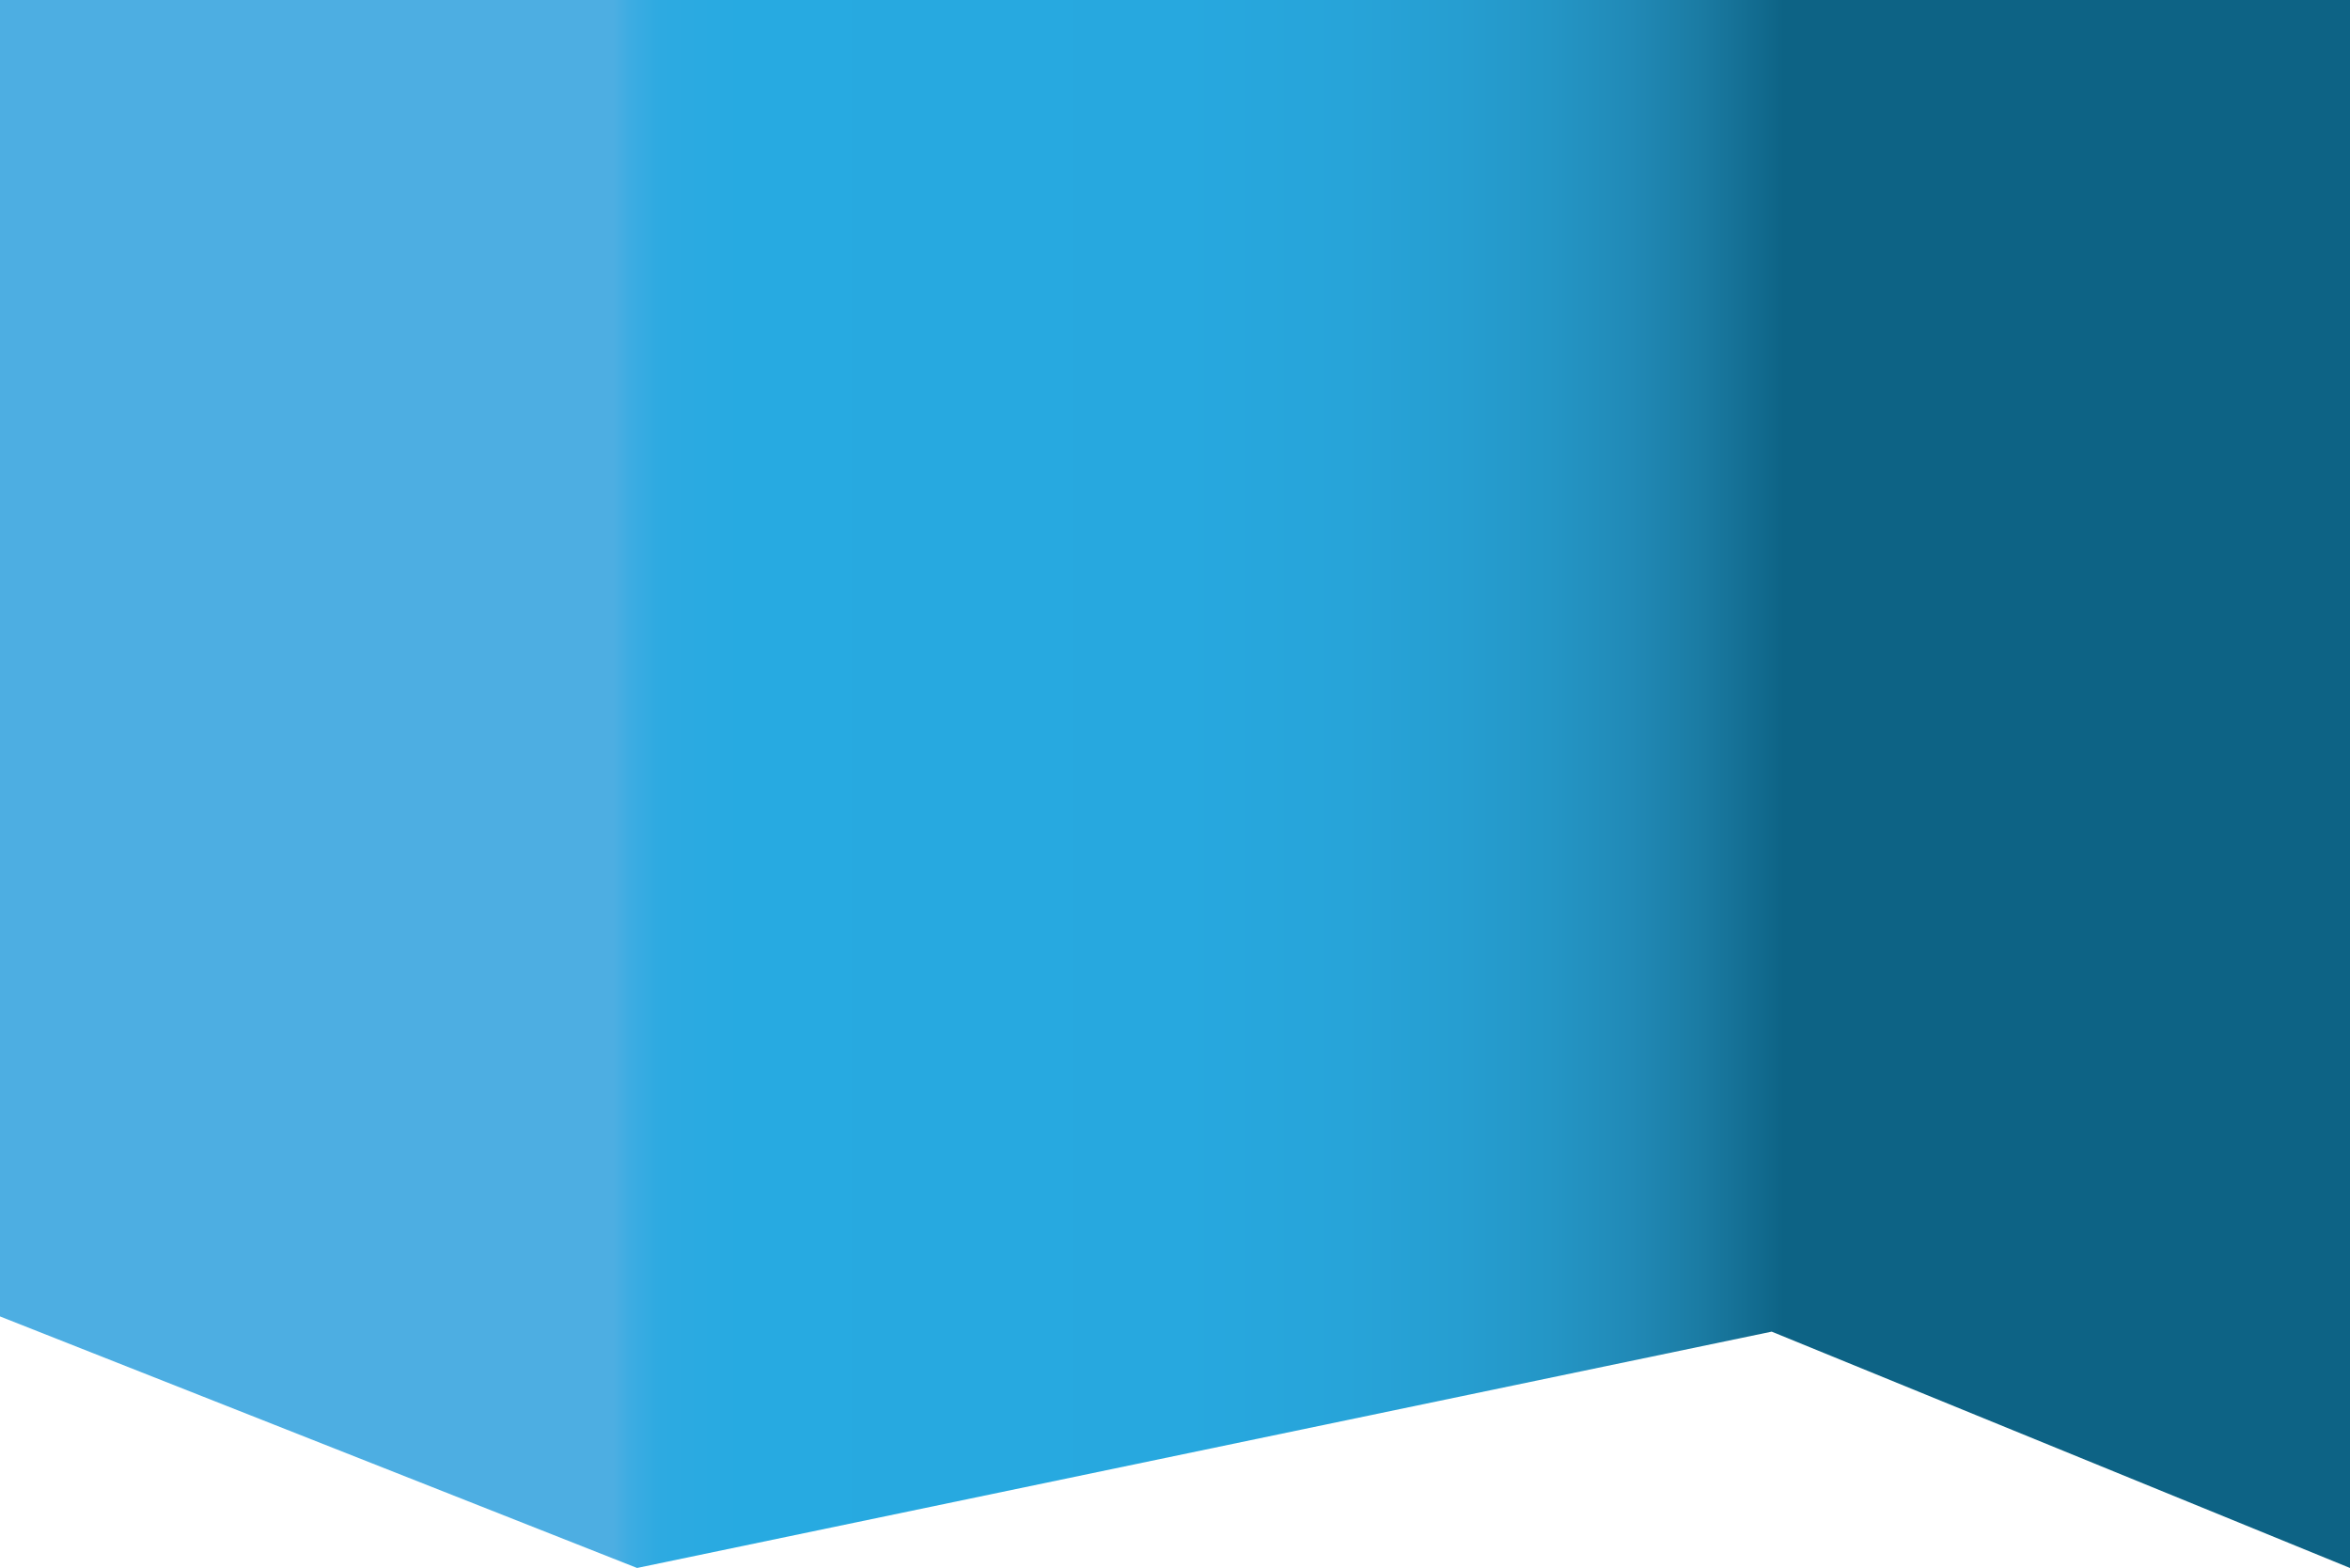
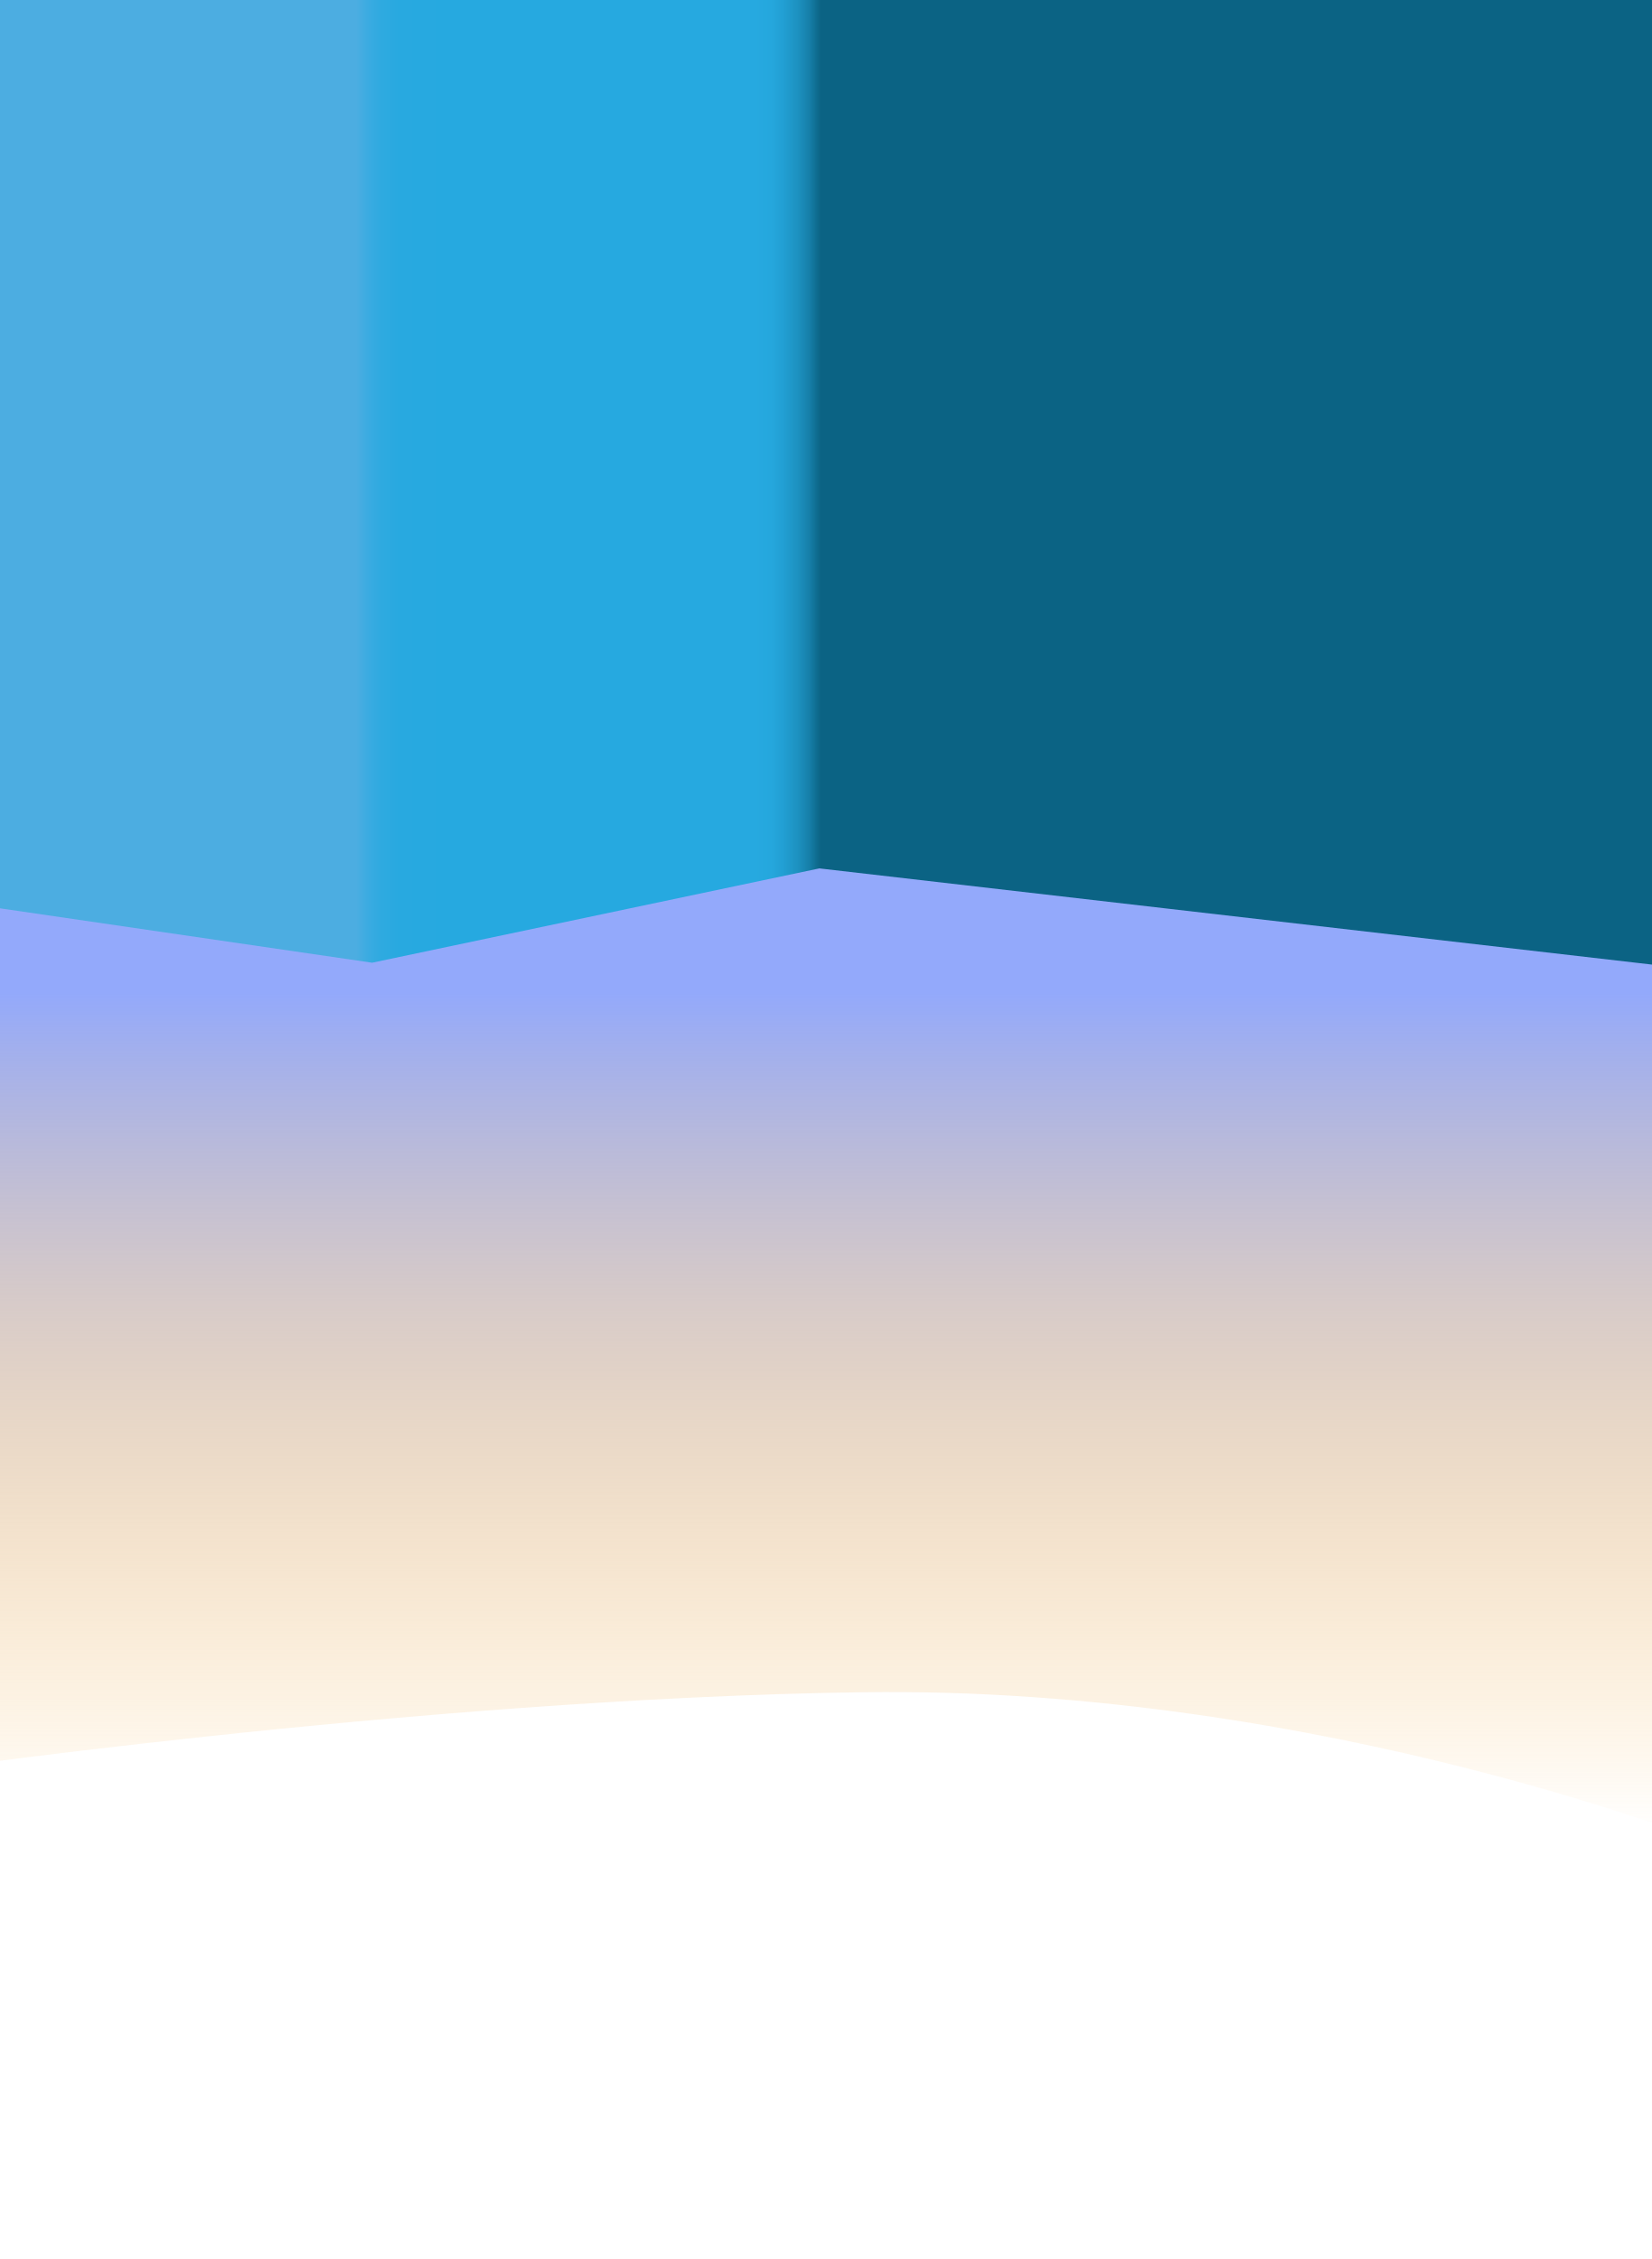
- <svg xmlns="http://www.w3.org/2000/svg" version="1.1" id="Layer_1" x="0px" y="0px" width="1280px" height="854px" viewBox="0 0 1280 854" enable-background="new 0 0 1280 854" xml:space="preserve">
-   <linearGradient id="SVGID_1_" gradientUnits="userSpaceOnUse" x1="0" y1="427" x2="1280" y2="427">
-     <stop offset="0.261" style="stop-color:#4DAEE2" />
-     <stop offset="0.268" style="stop-color:#3DACE2" />
-     <stop offset="0.281" style="stop-color:#2DAAE1" />
-     <stop offset="0.315" style="stop-color:#27AAE1" />
-     <stop offset="0.504" style="stop-color:#27A8DF" />
-     <stop offset="0.572" style="stop-color:#27A4D9" />
-     <stop offset="0.62" style="stop-color:#269ED1" />
-     <stop offset="0.659" style="stop-color:#2496C6" />
-     <stop offset="0.693" style="stop-color:#218AB7" />
-     <stop offset="0.722" style="stop-color:#1B7CA4" />
-     <stop offset="0.748" style="stop-color:#126B8F" />
-     <stop offset="0.759" style="stop-color:#0D6385" />
+ <svg xmlns="http://www.w3.org/2000/svg" version="1.1" id="Layer_1" x="0px" y="0px" width="1024px" height="1401.039px" viewBox="0 0 1024 1401.039" enable-background="new 0 0 1024 1401.039" xml:space="preserve">
+   <linearGradient id="SVGID_1_" gradientUnits="userSpaceOnUse" x1="500" y1="549.441" x2="500" y2="1136.776">
+     <stop offset="0.113" style="stop-color:#93A9FB" />
+     <stop offset="0.428" style="stop-color:#BEACAC;stop-opacity:0.645" />
+     <stop offset="0.699" style="stop-color:#DFAE6F;stop-opacity:0.34" />
+     <stop offset="0.896" style="stop-color:#F3AF49;stop-opacity:0.117" />
+     <stop offset="1" style="stop-color:#FBB03B;stop-opacity:0" />
  </linearGradient>
-   <polygon fill="url(#SVGID_1_)" points="997,0 279,0 0,0 0,717 347,854 965,725.281 1280,854 1280,0 " />
+   <path fill="url(#SVGID_1_)" d="M1070,1147.099c0,0-248-101.579-535-97.579c-277.48,3.867-605,51.944-605,51.944V470.52h1140  V1147.099z" />
+   <linearGradient id="SVGID_2_" gradientUnits="userSpaceOnUse" x1="-480.862" y1="1253.323" x2="988" y2="1253.323" gradientTransform="matrix(1 0 0 -1 116 1557.039)">
+     <stop offset="0.399" style="stop-color:#4CADE1" />
+     <stop offset="0.399" style="stop-color:#4BADE1" />
+     <stop offset="0.404" style="stop-color:#3AABE1" />
+     <stop offset="0.409" style="stop-color:#2FAAE0" />
+     <stop offset="0.417" style="stop-color:#28A9E0" />
+     <stop offset="0.438" style="stop-color:#26A9E0" />
+     <stop offset="0.548" style="stop-color:#26A9E0" />
+     <stop offset="0.567" style="stop-color:#26A9E0" />
+     <stop offset="0.574" style="stop-color:#25A7DD" />
+     <stop offset="0.579" style="stop-color:#229FD3" />
+     <stop offset="0.585" style="stop-color:#1D92C1" />
+     <stop offset="0.59" style="stop-color:#167FA9" />
+     <stop offset="0.594" style="stop-color:#0D688A" />
+     <stop offset="0.595" style="stop-color:#0B6384" />
+   </linearGradient>
+   <polygon fill="url(#SVGID_2_)" points="779.244,0 -44.697,0 -364.862,0 -364.862,509.988 230.758,597.08 508.095,538.583   1104,607.432 1104,0 " />
</svg>
